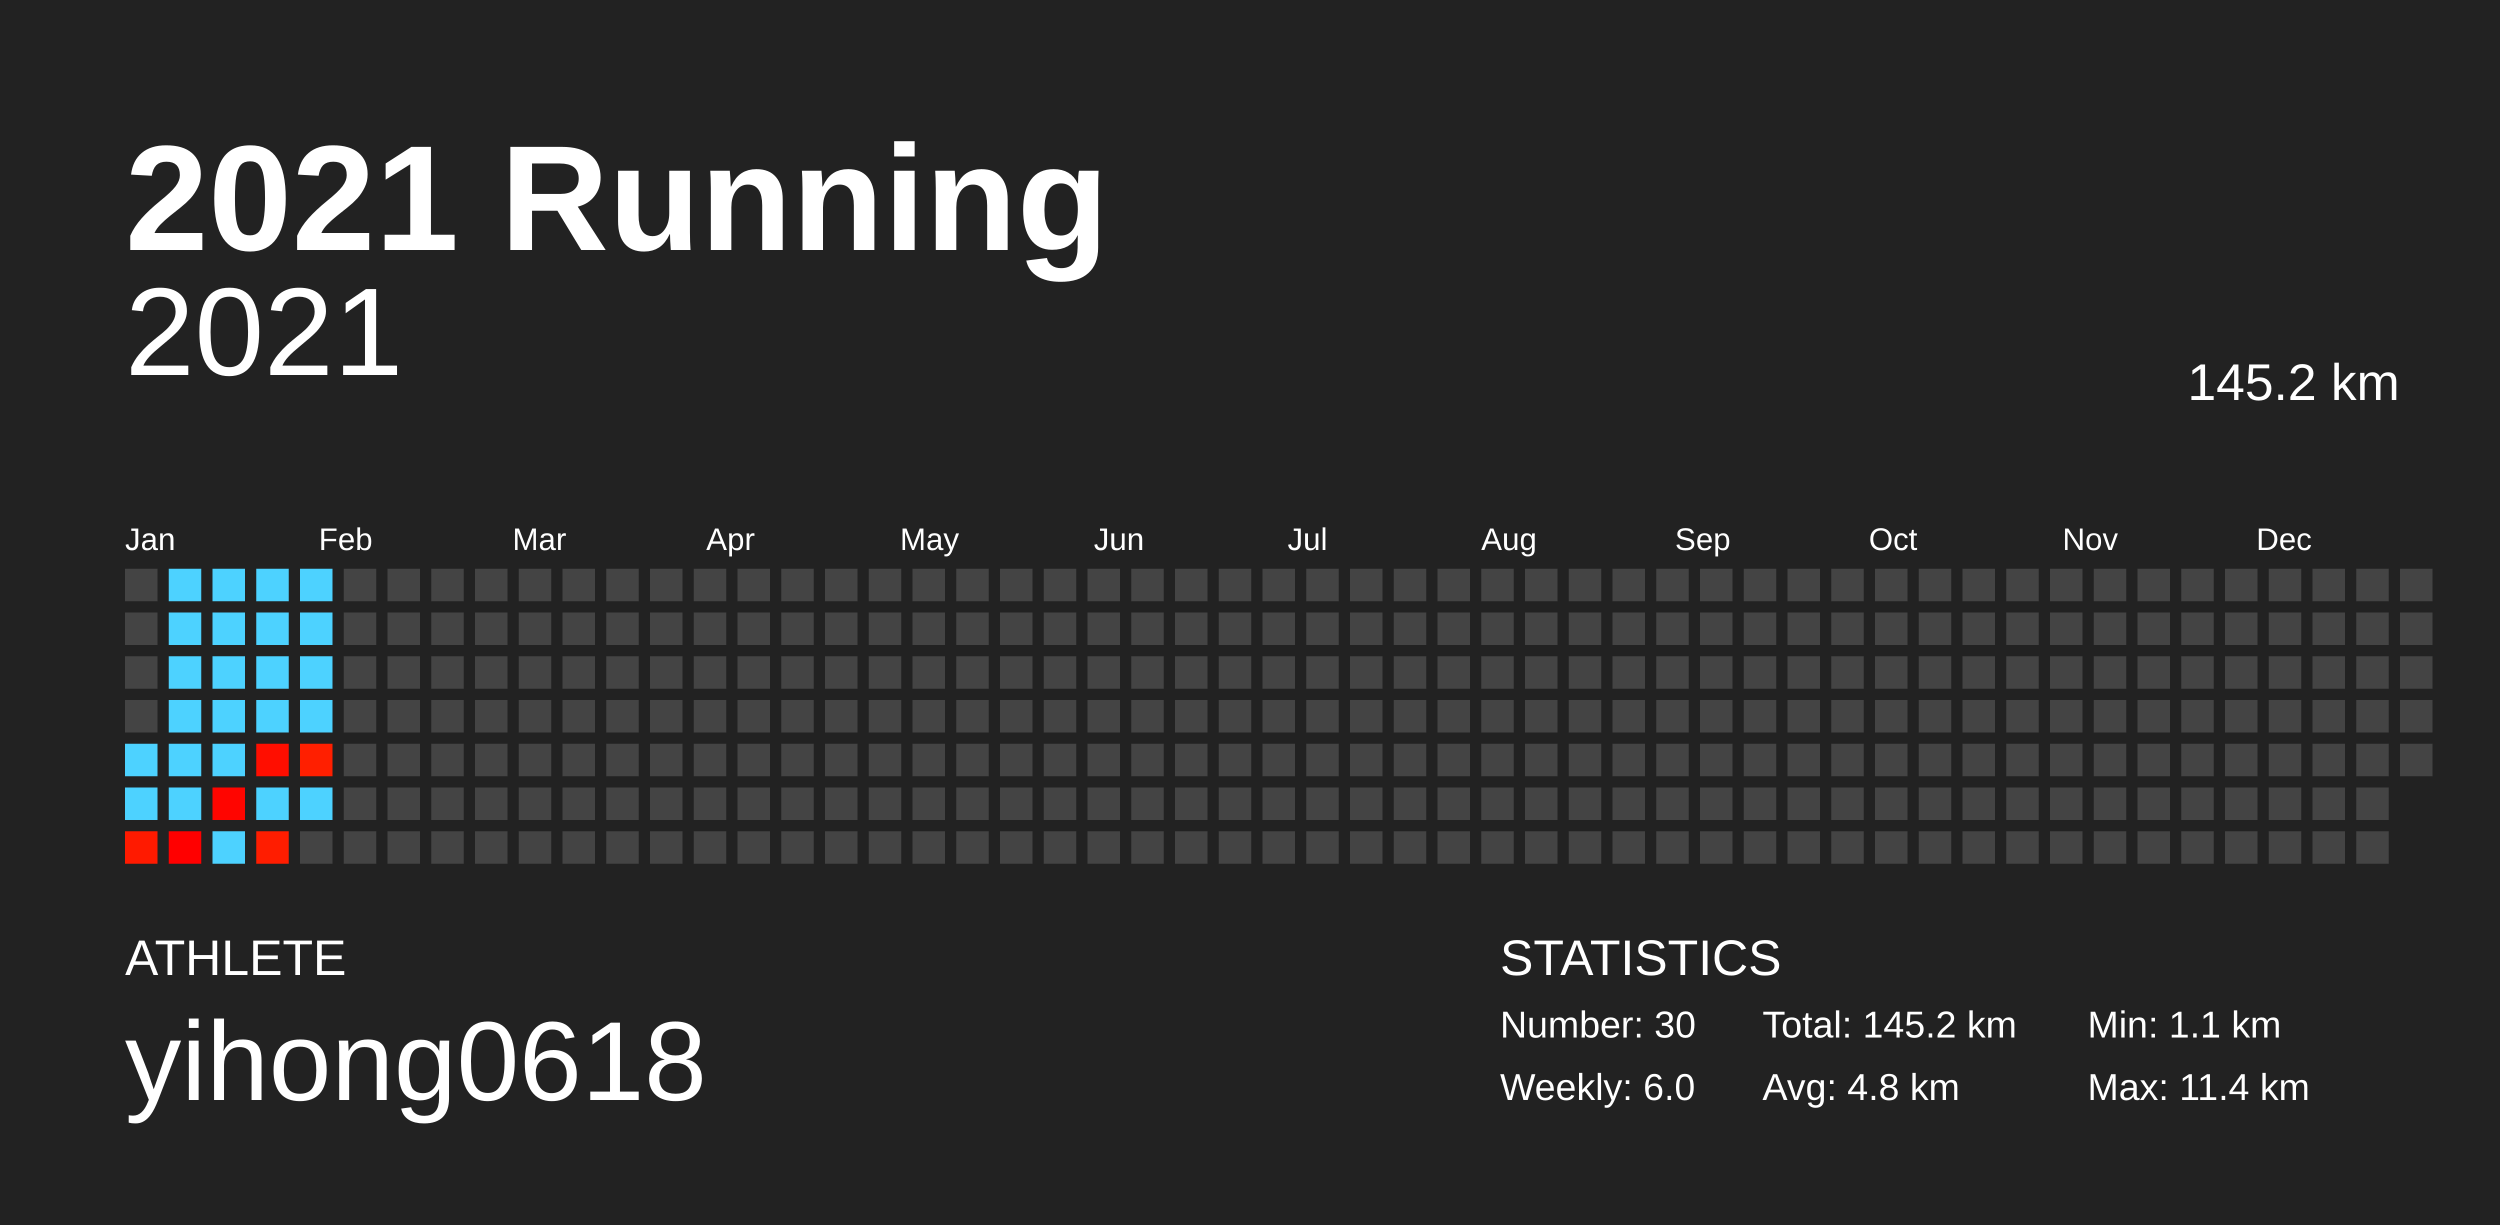
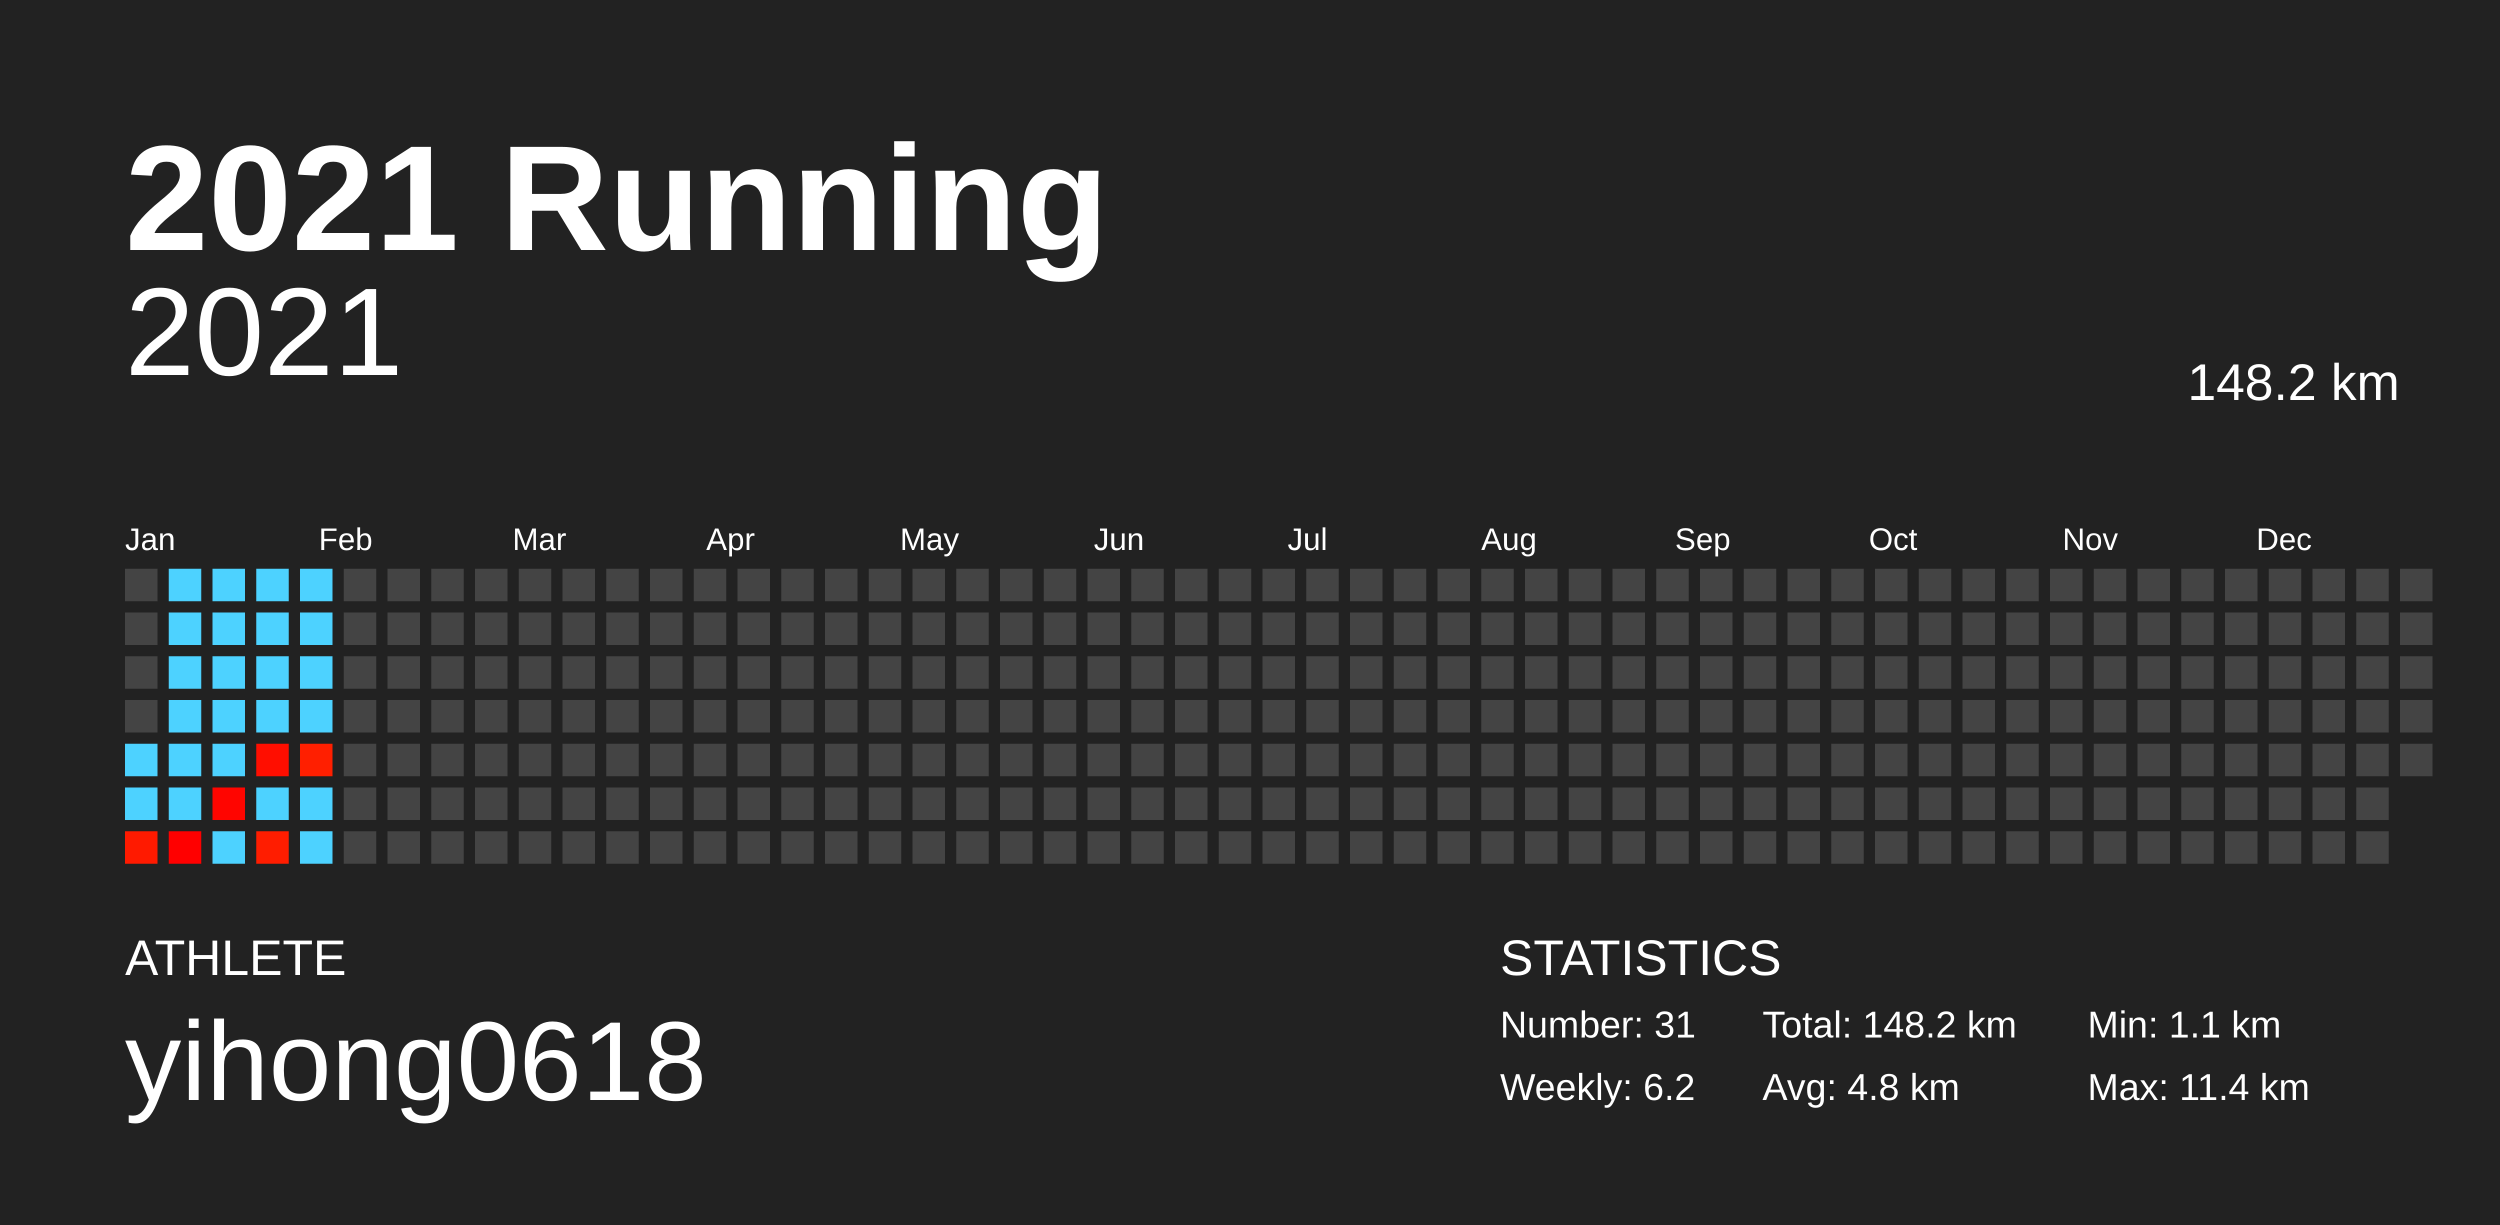
<svg xmlns="http://www.w3.org/2000/svg" baseProfile="full" height="98mm" version="1.1" viewBox="0,0,200,98" width="200mm">
  <defs />
  <rect fill="#222222" height="98" width="200" x="0" y="0" />
  <text fill="#FFFFFF" style="font-size:12px; font-family:Arial; font-weight:bold;" x="10" y="20">2021 Running</text>
  <text fill="#FFFFFF" style="font-size:4px; font-family:Arial" x="10" y="78">ATHLETE</text>
  <text fill="#FFFFFF" style="font-size:9px; font-family:Arial" x="10" y="88">yihong0618</text>
  <text fill="#FFFFFF" style="font-size:4px; font-family:Arial" x="120" y="78">STATISTICS</text>
-   <text fill="#FFFFFF" style="font-size:3px; font-family:Arial" x="120" y="83">Number: 30</text>
-   <text fill="#FFFFFF" style="font-size:3px; font-family:Arial" x="120" y="88">Weekly: 6.0</text>
-   <text fill="#FFFFFF" style="font-size:3px; font-family:Arial" x="141" y="83">Total: 145.2 km</text>
+   <text fill="#FFFFFF" style="font-size:3px; font-family:Arial" x="120" y="83">Number: 31</text>
+   <text fill="#FFFFFF" style="font-size:3px; font-family:Arial" x="120" y="88">Weekly: 6.2</text>
+   <text fill="#FFFFFF" style="font-size:3px; font-family:Arial" x="141" y="83">Total: 148.2 km</text>
  <text fill="#FFFFFF" style="font-size:3px; font-family:Arial" x="141" y="88">Avg: 4.8 km</text>
  <text fill="#FFFFFF" style="font-size:3px; font-family:Arial" x="167" y="83">Min: 1.1 km</text>
  <text fill="#FFFFFF" style="font-size:3px; font-family:Arial" x="167" y="88">Max: 11.4 km</text>
  <text alignment-baseline="hanging" fill="#FFFFFF" style="font-size:10.0px; font-family:Arial;" x="10" y="30">2021</text>
-   <text alignment-baseline="hanging" fill="#FFFFFF" style="font-size:4.125px; font-family:Arial;" x="175" y="32">145.2 km</text>
+   <text alignment-baseline="hanging" fill="#FFFFFF" style="font-size:4.125px; font-family:Arial;" x="175" y="32">148.2 km</text>
  <text fill="#FFFFFF" style="font-size:2.5px; font-family:Arial" x="10.0" y="44">Jan</text>
  <text fill="#FFFFFF" style="font-size:2.5px; font-family:Arial" x="25.5" y="44">Feb</text>
  <text fill="#FFFFFF" style="font-size:2.5px; font-family:Arial" x="41.0" y="44">Mar</text>
  <text fill="#FFFFFF" style="font-size:2.5px; font-family:Arial" x="56.5" y="44">Apr</text>
  <text fill="#FFFFFF" style="font-size:2.5px; font-family:Arial" x="72.0" y="44">May</text>
  <text fill="#FFFFFF" style="font-size:2.5px; font-family:Arial" x="87.5" y="44">Jun</text>
  <text fill="#FFFFFF" style="font-size:2.5px; font-family:Arial" x="103.0" y="44">Jul</text>
  <text fill="#FFFFFF" style="font-size:2.5px; font-family:Arial" x="118.5" y="44">Aug</text>
  <text fill="#FFFFFF" style="font-size:2.5px; font-family:Arial" x="134.0" y="44">Sep</text>
  <text fill="#FFFFFF" style="font-size:2.5px; font-family:Arial" x="149.5" y="44">Oct</text>
  <text fill="#FFFFFF" style="font-size:2.5px; font-family:Arial" x="165.0" y="44">Nov</text>
  <text fill="#FFFFFF" style="font-size:2.5px; font-family:Arial" x="180.5" y="44">Dec</text>
  <rect fill="#444444" height="2.6" width="2.6" x="10.0" y="45.5" />
  <rect fill="#444444" height="2.6" width="2.6" x="10.0" y="49.0" />
  <rect fill="#444444" height="2.6" width="2.6" x="10.0" y="52.5" />
  <rect fill="#444444" height="2.6" width="2.6" x="10.0" y="56.0" />
  <rect fill="#4dd2ff" height="2.6" width="2.6" x="10.0" y="59.5" />
  <rect fill="#4dd2ff" height="2.6" width="2.6" x="10.0" y="63.0" />
  <rect fill="#ff1a00" height="2.6" width="2.6" x="10.0" y="66.5" />
  <rect fill="#4dd2ff" height="2.6" width="2.6" x="13.5" y="45.5" />
  <rect fill="#4dd2ff" height="2.6" width="2.6" x="13.5" y="49.0" />
  <rect fill="#4dd2ff" height="2.6" width="2.6" x="13.5" y="52.5" />
  <rect fill="#4dd2ff" height="2.6" width="2.6" x="13.5" y="56.0" />
  <rect fill="#4dd2ff" height="2.6" width="2.6" x="13.5" y="59.5" />
  <rect fill="#4dd2ff" height="2.6" width="2.6" x="13.5" y="63.0" />
  <rect fill="#ff0000" height="2.6" width="2.6" x="13.5" y="66.5" />
  <rect fill="#4dd2ff" height="2.6" width="2.6" x="17.0" y="45.5" />
  <rect fill="#4dd2ff" height="2.6" width="2.6" x="17.0" y="49.0" />
  <rect fill="#4dd2ff" height="2.6" width="2.6" x="17.0" y="52.5" />
  <rect fill="#4dd2ff" height="2.6" width="2.6" x="17.0" y="56.0" />
  <rect fill="#4dd2ff" height="2.6" width="2.6" x="17.0" y="59.5" />
  <rect fill="#ff0500" height="2.6" width="2.6" x="17.0" y="63.0" />
  <rect fill="#4dd2ff" height="2.6" width="2.6" x="17.0" y="66.5" />
  <rect fill="#4dd2ff" height="2.6" width="2.6" x="20.5" y="45.5" />
  <rect fill="#4dd2ff" height="2.6" width="2.6" x="20.5" y="49.0" />
  <rect fill="#4dd2ff" height="2.6" width="2.6" x="20.5" y="52.5" />
  <rect fill="#4dd2ff" height="2.6" width="2.6" x="20.5" y="56.0" />
  <rect fill="#ff0e00" height="2.6" width="2.6" x="20.5" y="59.5" />
  <rect fill="#4dd2ff" height="2.6" width="2.6" x="20.5" y="63.0" />
  <rect fill="#ff1d00" height="2.6" width="2.6" x="20.5" y="66.5" />
  <rect fill="#4dd2ff" height="2.6" width="2.6" x="24.0" y="45.5" />
  <rect fill="#4dd2ff" height="2.6" width="2.6" x="24.0" y="49.0" />
  <rect fill="#4dd2ff" height="2.6" width="2.6" x="24.0" y="52.5" />
  <rect fill="#4dd2ff" height="2.6" width="2.6" x="24.0" y="56.0" />
  <rect fill="#ff1f00" height="2.6" width="2.6" x="24.0" y="59.5" />
  <rect fill="#4dd2ff" height="2.6" width="2.6" x="24.0" y="63.0" />
-   <rect fill="#444444" height="2.6" width="2.6" x="24.0" y="66.5" />
+   <rect fill="#4dd2ff" height="2.6" width="2.6" x="24.0" y="66.5" />
  <rect fill="#444444" height="2.6" width="2.6" x="27.5" y="45.5" />
  <rect fill="#444444" height="2.6" width="2.6" x="27.5" y="49.0" />
  <rect fill="#444444" height="2.6" width="2.6" x="27.5" y="52.5" />
  <rect fill="#444444" height="2.6" width="2.6" x="27.5" y="56.0" />
  <rect fill="#444444" height="2.6" width="2.6" x="27.5" y="59.5" />
  <rect fill="#444444" height="2.6" width="2.6" x="27.5" y="63.0" />
  <rect fill="#444444" height="2.6" width="2.6" x="27.5" y="66.5" />
  <rect fill="#444444" height="2.6" width="2.6" x="31.0" y="45.5" />
  <rect fill="#444444" height="2.6" width="2.6" x="31.0" y="49.0" />
  <rect fill="#444444" height="2.6" width="2.6" x="31.0" y="52.5" />
  <rect fill="#444444" height="2.6" width="2.6" x="31.0" y="56.0" />
  <rect fill="#444444" height="2.6" width="2.6" x="31.0" y="59.5" />
  <rect fill="#444444" height="2.6" width="2.6" x="31.0" y="63.0" />
  <rect fill="#444444" height="2.6" width="2.6" x="31.0" y="66.5" />
  <rect fill="#444444" height="2.6" width="2.6" x="34.5" y="45.5" />
  <rect fill="#444444" height="2.6" width="2.6" x="34.5" y="49.0" />
  <rect fill="#444444" height="2.6" width="2.6" x="34.5" y="52.5" />
  <rect fill="#444444" height="2.6" width="2.6" x="34.5" y="56.0" />
  <rect fill="#444444" height="2.6" width="2.6" x="34.5" y="59.5" />
  <rect fill="#444444" height="2.6" width="2.6" x="34.5" y="63.0" />
  <rect fill="#444444" height="2.6" width="2.6" x="34.5" y="66.5" />
  <rect fill="#444444" height="2.6" width="2.6" x="38.0" y="45.5" />
  <rect fill="#444444" height="2.6" width="2.6" x="38.0" y="49.0" />
  <rect fill="#444444" height="2.6" width="2.6" x="38.0" y="52.5" />
  <rect fill="#444444" height="2.6" width="2.6" x="38.0" y="56.0" />
  <rect fill="#444444" height="2.6" width="2.6" x="38.0" y="59.5" />
  <rect fill="#444444" height="2.6" width="2.6" x="38.0" y="63.0" />
  <rect fill="#444444" height="2.6" width="2.6" x="38.0" y="66.5" />
  <rect fill="#444444" height="2.6" width="2.6" x="41.5" y="45.5" />
  <rect fill="#444444" height="2.6" width="2.6" x="41.5" y="49.0" />
  <rect fill="#444444" height="2.6" width="2.6" x="41.5" y="52.5" />
  <rect fill="#444444" height="2.6" width="2.6" x="41.5" y="56.0" />
  <rect fill="#444444" height="2.6" width="2.6" x="41.5" y="59.5" />
  <rect fill="#444444" height="2.6" width="2.6" x="41.5" y="63.0" />
  <rect fill="#444444" height="2.6" width="2.6" x="41.5" y="66.5" />
  <rect fill="#444444" height="2.6" width="2.6" x="45.0" y="45.5" />
  <rect fill="#444444" height="2.6" width="2.6" x="45.0" y="49.0" />
  <rect fill="#444444" height="2.6" width="2.6" x="45.0" y="52.5" />
  <rect fill="#444444" height="2.6" width="2.6" x="45.0" y="56.0" />
  <rect fill="#444444" height="2.6" width="2.6" x="45.0" y="59.5" />
  <rect fill="#444444" height="2.6" width="2.6" x="45.0" y="63.0" />
  <rect fill="#444444" height="2.6" width="2.6" x="45.0" y="66.5" />
  <rect fill="#444444" height="2.6" width="2.6" x="48.5" y="45.5" />
  <rect fill="#444444" height="2.6" width="2.6" x="48.5" y="49.0" />
  <rect fill="#444444" height="2.6" width="2.6" x="48.5" y="52.5" />
  <rect fill="#444444" height="2.6" width="2.6" x="48.5" y="56.0" />
  <rect fill="#444444" height="2.6" width="2.6" x="48.5" y="59.5" />
  <rect fill="#444444" height="2.6" width="2.6" x="48.5" y="63.0" />
  <rect fill="#444444" height="2.6" width="2.6" x="48.5" y="66.5" />
  <rect fill="#444444" height="2.6" width="2.6" x="52.0" y="45.5" />
  <rect fill="#444444" height="2.6" width="2.6" x="52.0" y="49.0" />
  <rect fill="#444444" height="2.6" width="2.6" x="52.0" y="52.5" />
  <rect fill="#444444" height="2.6" width="2.6" x="52.0" y="56.0" />
  <rect fill="#444444" height="2.6" width="2.6" x="52.0" y="59.5" />
  <rect fill="#444444" height="2.6" width="2.6" x="52.0" y="63.0" />
  <rect fill="#444444" height="2.6" width="2.6" x="52.0" y="66.5" />
  <rect fill="#444444" height="2.6" width="2.6" x="55.5" y="45.5" />
  <rect fill="#444444" height="2.6" width="2.6" x="55.5" y="49.0" />
  <rect fill="#444444" height="2.6" width="2.6" x="55.5" y="52.5" />
  <rect fill="#444444" height="2.6" width="2.6" x="55.5" y="56.0" />
  <rect fill="#444444" height="2.6" width="2.6" x="55.5" y="59.5" />
  <rect fill="#444444" height="2.6" width="2.6" x="55.5" y="63.0" />
  <rect fill="#444444" height="2.6" width="2.6" x="55.5" y="66.5" />
  <rect fill="#444444" height="2.6" width="2.6" x="59.0" y="45.5" />
  <rect fill="#444444" height="2.6" width="2.6" x="59.0" y="49.0" />
  <rect fill="#444444" height="2.6" width="2.6" x="59.0" y="52.5" />
  <rect fill="#444444" height="2.6" width="2.6" x="59.0" y="56.0" />
  <rect fill="#444444" height="2.6" width="2.6" x="59.0" y="59.5" />
  <rect fill="#444444" height="2.6" width="2.6" x="59.0" y="63.0" />
  <rect fill="#444444" height="2.6" width="2.6" x="59.0" y="66.5" />
  <rect fill="#444444" height="2.6" width="2.6" x="62.5" y="45.5" />
  <rect fill="#444444" height="2.6" width="2.6" x="62.5" y="49.0" />
  <rect fill="#444444" height="2.6" width="2.6" x="62.5" y="52.5" />
  <rect fill="#444444" height="2.6" width="2.6" x="62.5" y="56.0" />
  <rect fill="#444444" height="2.6" width="2.6" x="62.5" y="59.5" />
  <rect fill="#444444" height="2.6" width="2.6" x="62.5" y="63.0" />
  <rect fill="#444444" height="2.6" width="2.6" x="62.5" y="66.5" />
  <rect fill="#444444" height="2.6" width="2.6" x="66.0" y="45.5" />
  <rect fill="#444444" height="2.6" width="2.6" x="66.0" y="49.0" />
  <rect fill="#444444" height="2.6" width="2.6" x="66.0" y="52.5" />
  <rect fill="#444444" height="2.6" width="2.6" x="66.0" y="56.0" />
  <rect fill="#444444" height="2.6" width="2.6" x="66.0" y="59.5" />
  <rect fill="#444444" height="2.6" width="2.6" x="66.0" y="63.0" />
  <rect fill="#444444" height="2.6" width="2.6" x="66.0" y="66.5" />
  <rect fill="#444444" height="2.6" width="2.6" x="69.5" y="45.5" />
  <rect fill="#444444" height="2.6" width="2.6" x="69.5" y="49.0" />
  <rect fill="#444444" height="2.6" width="2.6" x="69.5" y="52.5" />
  <rect fill="#444444" height="2.6" width="2.6" x="69.5" y="56.0" />
  <rect fill="#444444" height="2.6" width="2.6" x="69.5" y="59.5" />
  <rect fill="#444444" height="2.6" width="2.6" x="69.5" y="63.0" />
  <rect fill="#444444" height="2.6" width="2.6" x="69.5" y="66.5" />
  <rect fill="#444444" height="2.6" width="2.6" x="73.0" y="45.5" />
  <rect fill="#444444" height="2.6" width="2.6" x="73.0" y="49.0" />
  <rect fill="#444444" height="2.6" width="2.6" x="73.0" y="52.5" />
  <rect fill="#444444" height="2.6" width="2.6" x="73.0" y="56.0" />
  <rect fill="#444444" height="2.6" width="2.6" x="73.0" y="59.5" />
  <rect fill="#444444" height="2.6" width="2.6" x="73.0" y="63.0" />
  <rect fill="#444444" height="2.6" width="2.6" x="73.0" y="66.5" />
  <rect fill="#444444" height="2.6" width="2.6" x="76.5" y="45.5" />
  <rect fill="#444444" height="2.6" width="2.6" x="76.5" y="49.0" />
  <rect fill="#444444" height="2.6" width="2.6" x="76.5" y="52.5" />
  <rect fill="#444444" height="2.6" width="2.6" x="76.5" y="56.0" />
  <rect fill="#444444" height="2.6" width="2.6" x="76.5" y="59.5" />
  <rect fill="#444444" height="2.6" width="2.6" x="76.5" y="63.0" />
  <rect fill="#444444" height="2.6" width="2.6" x="76.5" y="66.5" />
  <rect fill="#444444" height="2.6" width="2.6" x="80.0" y="45.5" />
  <rect fill="#444444" height="2.6" width="2.6" x="80.0" y="49.0" />
  <rect fill="#444444" height="2.6" width="2.6" x="80.0" y="52.5" />
  <rect fill="#444444" height="2.6" width="2.6" x="80.0" y="56.0" />
  <rect fill="#444444" height="2.6" width="2.6" x="80.0" y="59.5" />
  <rect fill="#444444" height="2.6" width="2.6" x="80.0" y="63.0" />
  <rect fill="#444444" height="2.6" width="2.6" x="80.0" y="66.5" />
  <rect fill="#444444" height="2.6" width="2.6" x="83.5" y="45.5" />
  <rect fill="#444444" height="2.6" width="2.6" x="83.5" y="49.0" />
  <rect fill="#444444" height="2.6" width="2.6" x="83.5" y="52.5" />
  <rect fill="#444444" height="2.6" width="2.6" x="83.5" y="56.0" />
  <rect fill="#444444" height="2.6" width="2.6" x="83.5" y="59.5" />
  <rect fill="#444444" height="2.6" width="2.6" x="83.5" y="63.0" />
  <rect fill="#444444" height="2.6" width="2.6" x="83.5" y="66.5" />
  <rect fill="#444444" height="2.6" width="2.6" x="87.0" y="45.5" />
  <rect fill="#444444" height="2.6" width="2.6" x="87.0" y="49.0" />
  <rect fill="#444444" height="2.6" width="2.6" x="87.0" y="52.5" />
  <rect fill="#444444" height="2.6" width="2.6" x="87.0" y="56.0" />
  <rect fill="#444444" height="2.6" width="2.6" x="87.0" y="59.5" />
  <rect fill="#444444" height="2.6" width="2.6" x="87.0" y="63.0" />
  <rect fill="#444444" height="2.6" width="2.6" x="87.0" y="66.5" />
  <rect fill="#444444" height="2.6" width="2.6" x="90.5" y="45.5" />
  <rect fill="#444444" height="2.6" width="2.6" x="90.5" y="49.0" />
  <rect fill="#444444" height="2.6" width="2.6" x="90.5" y="52.5" />
  <rect fill="#444444" height="2.6" width="2.6" x="90.5" y="56.0" />
  <rect fill="#444444" height="2.6" width="2.6" x="90.5" y="59.5" />
  <rect fill="#444444" height="2.6" width="2.6" x="90.5" y="63.0" />
  <rect fill="#444444" height="2.6" width="2.6" x="90.5" y="66.5" />
  <rect fill="#444444" height="2.6" width="2.6" x="94.0" y="45.5" />
  <rect fill="#444444" height="2.6" width="2.6" x="94.0" y="49.0" />
  <rect fill="#444444" height="2.6" width="2.6" x="94.0" y="52.5" />
  <rect fill="#444444" height="2.6" width="2.6" x="94.0" y="56.0" />
  <rect fill="#444444" height="2.6" width="2.6" x="94.0" y="59.5" />
  <rect fill="#444444" height="2.6" width="2.6" x="94.0" y="63.0" />
  <rect fill="#444444" height="2.6" width="2.6" x="94.0" y="66.5" />
  <rect fill="#444444" height="2.6" width="2.6" x="97.5" y="45.5" />
  <rect fill="#444444" height="2.6" width="2.6" x="97.5" y="49.0" />
  <rect fill="#444444" height="2.6" width="2.6" x="97.5" y="52.5" />
  <rect fill="#444444" height="2.6" width="2.6" x="97.5" y="56.0" />
  <rect fill="#444444" height="2.6" width="2.6" x="97.5" y="59.5" />
  <rect fill="#444444" height="2.6" width="2.6" x="97.5" y="63.0" />
  <rect fill="#444444" height="2.6" width="2.6" x="97.5" y="66.5" />
  <rect fill="#444444" height="2.6" width="2.6" x="101.0" y="45.5" />
  <rect fill="#444444" height="2.6" width="2.6" x="101.0" y="49.0" />
  <rect fill="#444444" height="2.6" width="2.6" x="101.0" y="52.5" />
  <rect fill="#444444" height="2.6" width="2.6" x="101.0" y="56.0" />
  <rect fill="#444444" height="2.6" width="2.6" x="101.0" y="59.5" />
  <rect fill="#444444" height="2.6" width="2.6" x="101.0" y="63.0" />
  <rect fill="#444444" height="2.6" width="2.6" x="101.0" y="66.5" />
  <rect fill="#444444" height="2.6" width="2.6" x="104.5" y="45.5" />
  <rect fill="#444444" height="2.6" width="2.6" x="104.5" y="49.0" />
  <rect fill="#444444" height="2.6" width="2.6" x="104.5" y="52.5" />
  <rect fill="#444444" height="2.6" width="2.6" x="104.5" y="56.0" />
  <rect fill="#444444" height="2.6" width="2.6" x="104.5" y="59.5" />
  <rect fill="#444444" height="2.6" width="2.6" x="104.5" y="63.0" />
  <rect fill="#444444" height="2.6" width="2.6" x="104.5" y="66.5" />
  <rect fill="#444444" height="2.6" width="2.6" x="108.0" y="45.5" />
  <rect fill="#444444" height="2.6" width="2.6" x="108.0" y="49.0" />
  <rect fill="#444444" height="2.6" width="2.6" x="108.0" y="52.5" />
  <rect fill="#444444" height="2.6" width="2.6" x="108.0" y="56.0" />
  <rect fill="#444444" height="2.6" width="2.6" x="108.0" y="59.5" />
  <rect fill="#444444" height="2.6" width="2.6" x="108.0" y="63.0" />
  <rect fill="#444444" height="2.6" width="2.6" x="108.0" y="66.5" />
  <rect fill="#444444" height="2.6" width="2.6" x="111.5" y="45.5" />
  <rect fill="#444444" height="2.6" width="2.6" x="111.5" y="49.0" />
  <rect fill="#444444" height="2.6" width="2.6" x="111.5" y="52.5" />
  <rect fill="#444444" height="2.6" width="2.6" x="111.5" y="56.0" />
  <rect fill="#444444" height="2.6" width="2.6" x="111.5" y="59.5" />
  <rect fill="#444444" height="2.6" width="2.6" x="111.5" y="63.0" />
  <rect fill="#444444" height="2.6" width="2.6" x="111.5" y="66.5" />
  <rect fill="#444444" height="2.6" width="2.6" x="115.0" y="45.5" />
  <rect fill="#444444" height="2.6" width="2.6" x="115.0" y="49.0" />
  <rect fill="#444444" height="2.6" width="2.6" x="115.0" y="52.5" />
  <rect fill="#444444" height="2.6" width="2.6" x="115.0" y="56.0" />
  <rect fill="#444444" height="2.6" width="2.6" x="115.0" y="59.5" />
  <rect fill="#444444" height="2.6" width="2.6" x="115.0" y="63.0" />
  <rect fill="#444444" height="2.6" width="2.6" x="115.0" y="66.5" />
  <rect fill="#444444" height="2.6" width="2.6" x="118.5" y="45.5" />
  <rect fill="#444444" height="2.6" width="2.6" x="118.5" y="49.0" />
  <rect fill="#444444" height="2.6" width="2.6" x="118.5" y="52.5" />
  <rect fill="#444444" height="2.6" width="2.6" x="118.5" y="56.0" />
  <rect fill="#444444" height="2.6" width="2.6" x="118.5" y="59.5" />
  <rect fill="#444444" height="2.6" width="2.6" x="118.5" y="63.0" />
  <rect fill="#444444" height="2.6" width="2.6" x="118.5" y="66.5" />
  <rect fill="#444444" height="2.6" width="2.6" x="122.0" y="45.5" />
  <rect fill="#444444" height="2.6" width="2.6" x="122.0" y="49.0" />
  <rect fill="#444444" height="2.6" width="2.6" x="122.0" y="52.5" />
  <rect fill="#444444" height="2.6" width="2.6" x="122.0" y="56.0" />
  <rect fill="#444444" height="2.6" width="2.6" x="122.0" y="59.5" />
  <rect fill="#444444" height="2.6" width="2.6" x="122.0" y="63.0" />
  <rect fill="#444444" height="2.6" width="2.6" x="122.0" y="66.5" />
  <rect fill="#444444" height="2.6" width="2.6" x="125.5" y="45.5" />
  <rect fill="#444444" height="2.6" width="2.6" x="125.5" y="49.0" />
  <rect fill="#444444" height="2.6" width="2.6" x="125.5" y="52.5" />
  <rect fill="#444444" height="2.6" width="2.6" x="125.5" y="56.0" />
  <rect fill="#444444" height="2.6" width="2.6" x="125.5" y="59.5" />
  <rect fill="#444444" height="2.6" width="2.6" x="125.5" y="63.0" />
  <rect fill="#444444" height="2.6" width="2.6" x="125.5" y="66.5" />
  <rect fill="#444444" height="2.6" width="2.6" x="129.0" y="45.5" />
  <rect fill="#444444" height="2.6" width="2.6" x="129.0" y="49.0" />
  <rect fill="#444444" height="2.6" width="2.6" x="129.0" y="52.5" />
  <rect fill="#444444" height="2.6" width="2.6" x="129.0" y="56.0" />
  <rect fill="#444444" height="2.6" width="2.6" x="129.0" y="59.5" />
  <rect fill="#444444" height="2.6" width="2.6" x="129.0" y="63.0" />
  <rect fill="#444444" height="2.6" width="2.6" x="129.0" y="66.5" />
  <rect fill="#444444" height="2.6" width="2.6" x="132.5" y="45.5" />
  <rect fill="#444444" height="2.6" width="2.6" x="132.5" y="49.0" />
  <rect fill="#444444" height="2.6" width="2.6" x="132.5" y="52.5" />
  <rect fill="#444444" height="2.6" width="2.6" x="132.5" y="56.0" />
  <rect fill="#444444" height="2.6" width="2.6" x="132.5" y="59.5" />
  <rect fill="#444444" height="2.6" width="2.6" x="132.5" y="63.0" />
  <rect fill="#444444" height="2.6" width="2.6" x="132.5" y="66.5" />
  <rect fill="#444444" height="2.6" width="2.6" x="136.0" y="45.5" />
  <rect fill="#444444" height="2.6" width="2.6" x="136.0" y="49.0" />
  <rect fill="#444444" height="2.6" width="2.6" x="136.0" y="52.5" />
  <rect fill="#444444" height="2.6" width="2.6" x="136.0" y="56.0" />
  <rect fill="#444444" height="2.6" width="2.6" x="136.0" y="59.5" />
  <rect fill="#444444" height="2.6" width="2.6" x="136.0" y="63.0" />
  <rect fill="#444444" height="2.6" width="2.6" x="136.0" y="66.5" />
  <rect fill="#444444" height="2.6" width="2.6" x="139.5" y="45.5" />
  <rect fill="#444444" height="2.6" width="2.6" x="139.5" y="49.0" />
  <rect fill="#444444" height="2.6" width="2.6" x="139.5" y="52.5" />
  <rect fill="#444444" height="2.6" width="2.6" x="139.5" y="56.0" />
  <rect fill="#444444" height="2.6" width="2.6" x="139.5" y="59.5" />
  <rect fill="#444444" height="2.6" width="2.6" x="139.5" y="63.0" />
  <rect fill="#444444" height="2.6" width="2.6" x="139.5" y="66.5" />
  <rect fill="#444444" height="2.6" width="2.6" x="143.0" y="45.5" />
  <rect fill="#444444" height="2.6" width="2.6" x="143.0" y="49.0" />
  <rect fill="#444444" height="2.6" width="2.6" x="143.0" y="52.5" />
  <rect fill="#444444" height="2.6" width="2.6" x="143.0" y="56.0" />
  <rect fill="#444444" height="2.6" width="2.6" x="143.0" y="59.5" />
  <rect fill="#444444" height="2.6" width="2.6" x="143.0" y="63.0" />
  <rect fill="#444444" height="2.6" width="2.6" x="143.0" y="66.5" />
  <rect fill="#444444" height="2.6" width="2.6" x="146.5" y="45.5" />
  <rect fill="#444444" height="2.6" width="2.6" x="146.5" y="49.0" />
  <rect fill="#444444" height="2.6" width="2.6" x="146.5" y="52.5" />
  <rect fill="#444444" height="2.6" width="2.6" x="146.5" y="56.0" />
  <rect fill="#444444" height="2.6" width="2.6" x="146.5" y="59.5" />
  <rect fill="#444444" height="2.6" width="2.6" x="146.5" y="63.0" />
  <rect fill="#444444" height="2.6" width="2.6" x="146.5" y="66.5" />
  <rect fill="#444444" height="2.6" width="2.6" x="150.0" y="45.5" />
  <rect fill="#444444" height="2.6" width="2.6" x="150.0" y="49.0" />
  <rect fill="#444444" height="2.6" width="2.6" x="150.0" y="52.5" />
  <rect fill="#444444" height="2.6" width="2.6" x="150.0" y="56.0" />
  <rect fill="#444444" height="2.6" width="2.6" x="150.0" y="59.5" />
  <rect fill="#444444" height="2.6" width="2.6" x="150.0" y="63.0" />
  <rect fill="#444444" height="2.6" width="2.6" x="150.0" y="66.5" />
  <rect fill="#444444" height="2.6" width="2.6" x="153.5" y="45.5" />
  <rect fill="#444444" height="2.6" width="2.6" x="153.5" y="49.0" />
  <rect fill="#444444" height="2.6" width="2.6" x="153.5" y="52.5" />
  <rect fill="#444444" height="2.6" width="2.6" x="153.5" y="56.0" />
  <rect fill="#444444" height="2.6" width="2.6" x="153.5" y="59.5" />
  <rect fill="#444444" height="2.6" width="2.6" x="153.5" y="63.0" />
  <rect fill="#444444" height="2.6" width="2.6" x="153.5" y="66.5" />
  <rect fill="#444444" height="2.6" width="2.6" x="157.0" y="45.5" />
  <rect fill="#444444" height="2.6" width="2.6" x="157.0" y="49.0" />
  <rect fill="#444444" height="2.6" width="2.6" x="157.0" y="52.5" />
  <rect fill="#444444" height="2.6" width="2.6" x="157.0" y="56.0" />
  <rect fill="#444444" height="2.6" width="2.6" x="157.0" y="59.5" />
  <rect fill="#444444" height="2.6" width="2.6" x="157.0" y="63.0" />
  <rect fill="#444444" height="2.6" width="2.6" x="157.0" y="66.5" />
  <rect fill="#444444" height="2.6" width="2.6" x="160.5" y="45.5" />
  <rect fill="#444444" height="2.6" width="2.6" x="160.5" y="49.0" />
  <rect fill="#444444" height="2.6" width="2.6" x="160.5" y="52.5" />
  <rect fill="#444444" height="2.6" width="2.6" x="160.5" y="56.0" />
  <rect fill="#444444" height="2.6" width="2.6" x="160.5" y="59.5" />
  <rect fill="#444444" height="2.6" width="2.6" x="160.5" y="63.0" />
  <rect fill="#444444" height="2.6" width="2.6" x="160.5" y="66.5" />
  <rect fill="#444444" height="2.6" width="2.6" x="164.0" y="45.5" />
  <rect fill="#444444" height="2.6" width="2.6" x="164.0" y="49.0" />
  <rect fill="#444444" height="2.6" width="2.6" x="164.0" y="52.5" />
  <rect fill="#444444" height="2.6" width="2.6" x="164.0" y="56.0" />
  <rect fill="#444444" height="2.6" width="2.6" x="164.0" y="59.5" />
  <rect fill="#444444" height="2.6" width="2.6" x="164.0" y="63.0" />
  <rect fill="#444444" height="2.6" width="2.6" x="164.0" y="66.5" />
  <rect fill="#444444" height="2.6" width="2.6" x="167.5" y="45.5" />
  <rect fill="#444444" height="2.6" width="2.6" x="167.5" y="49.0" />
  <rect fill="#444444" height="2.6" width="2.6" x="167.5" y="52.5" />
  <rect fill="#444444" height="2.6" width="2.6" x="167.5" y="56.0" />
  <rect fill="#444444" height="2.6" width="2.6" x="167.5" y="59.5" />
  <rect fill="#444444" height="2.6" width="2.6" x="167.5" y="63.0" />
  <rect fill="#444444" height="2.6" width="2.6" x="167.5" y="66.5" />
  <rect fill="#444444" height="2.6" width="2.6" x="171.0" y="45.5" />
  <rect fill="#444444" height="2.6" width="2.6" x="171.0" y="49.0" />
  <rect fill="#444444" height="2.6" width="2.6" x="171.0" y="52.5" />
  <rect fill="#444444" height="2.6" width="2.6" x="171.0" y="56.0" />
  <rect fill="#444444" height="2.6" width="2.6" x="171.0" y="59.5" />
  <rect fill="#444444" height="2.6" width="2.6" x="171.0" y="63.0" />
  <rect fill="#444444" height="2.6" width="2.6" x="171.0" y="66.5" />
  <rect fill="#444444" height="2.6" width="2.6" x="174.5" y="45.5" />
  <rect fill="#444444" height="2.6" width="2.6" x="174.5" y="49.0" />
  <rect fill="#444444" height="2.6" width="2.6" x="174.5" y="52.5" />
  <rect fill="#444444" height="2.6" width="2.6" x="174.5" y="56.0" />
  <rect fill="#444444" height="2.6" width="2.6" x="174.5" y="59.5" />
  <rect fill="#444444" height="2.6" width="2.6" x="174.5" y="63.0" />
  <rect fill="#444444" height="2.6" width="2.6" x="174.5" y="66.5" />
  <rect fill="#444444" height="2.6" width="2.6" x="178.0" y="45.5" />
  <rect fill="#444444" height="2.6" width="2.6" x="178.0" y="49.0" />
  <rect fill="#444444" height="2.6" width="2.6" x="178.0" y="52.5" />
  <rect fill="#444444" height="2.6" width="2.6" x="178.0" y="56.0" />
  <rect fill="#444444" height="2.6" width="2.6" x="178.0" y="59.5" />
  <rect fill="#444444" height="2.6" width="2.6" x="178.0" y="63.0" />
  <rect fill="#444444" height="2.6" width="2.6" x="178.0" y="66.5" />
  <rect fill="#444444" height="2.6" width="2.6" x="181.5" y="45.5" />
  <rect fill="#444444" height="2.6" width="2.6" x="181.5" y="49.0" />
  <rect fill="#444444" height="2.6" width="2.6" x="181.5" y="52.5" />
  <rect fill="#444444" height="2.6" width="2.6" x="181.5" y="56.0" />
  <rect fill="#444444" height="2.6" width="2.6" x="181.5" y="59.5" />
  <rect fill="#444444" height="2.6" width="2.6" x="181.5" y="63.0" />
  <rect fill="#444444" height="2.6" width="2.6" x="181.5" y="66.5" />
  <rect fill="#444444" height="2.6" width="2.6" x="185.0" y="45.5" />
  <rect fill="#444444" height="2.6" width="2.6" x="185.0" y="49.0" />
  <rect fill="#444444" height="2.6" width="2.6" x="185.0" y="52.5" />
  <rect fill="#444444" height="2.6" width="2.6" x="185.0" y="56.0" />
  <rect fill="#444444" height="2.6" width="2.6" x="185.0" y="59.5" />
  <rect fill="#444444" height="2.6" width="2.6" x="185.0" y="63.0" />
  <rect fill="#444444" height="2.6" width="2.6" x="185.0" y="66.5" />
  <rect fill="#444444" height="2.6" width="2.6" x="188.5" y="45.5" />
  <rect fill="#444444" height="2.6" width="2.6" x="188.5" y="49.0" />
  <rect fill="#444444" height="2.6" width="2.6" x="188.5" y="52.5" />
  <rect fill="#444444" height="2.6" width="2.6" x="188.5" y="56.0" />
  <rect fill="#444444" height="2.6" width="2.6" x="188.5" y="59.5" />
  <rect fill="#444444" height="2.6" width="2.6" x="188.5" y="63.0" />
  <rect fill="#444444" height="2.6" width="2.6" x="188.5" y="66.5" />
  <rect fill="#444444" height="2.6" width="2.6" x="192.0" y="45.5" />
  <rect fill="#444444" height="2.6" width="2.6" x="192.0" y="49.0" />
  <rect fill="#444444" height="2.6" width="2.6" x="192.0" y="52.5" />
  <rect fill="#444444" height="2.6" width="2.6" x="192.0" y="56.0" />
  <rect fill="#444444" height="2.6" width="2.6" x="192.0" y="59.5" />
</svg>
